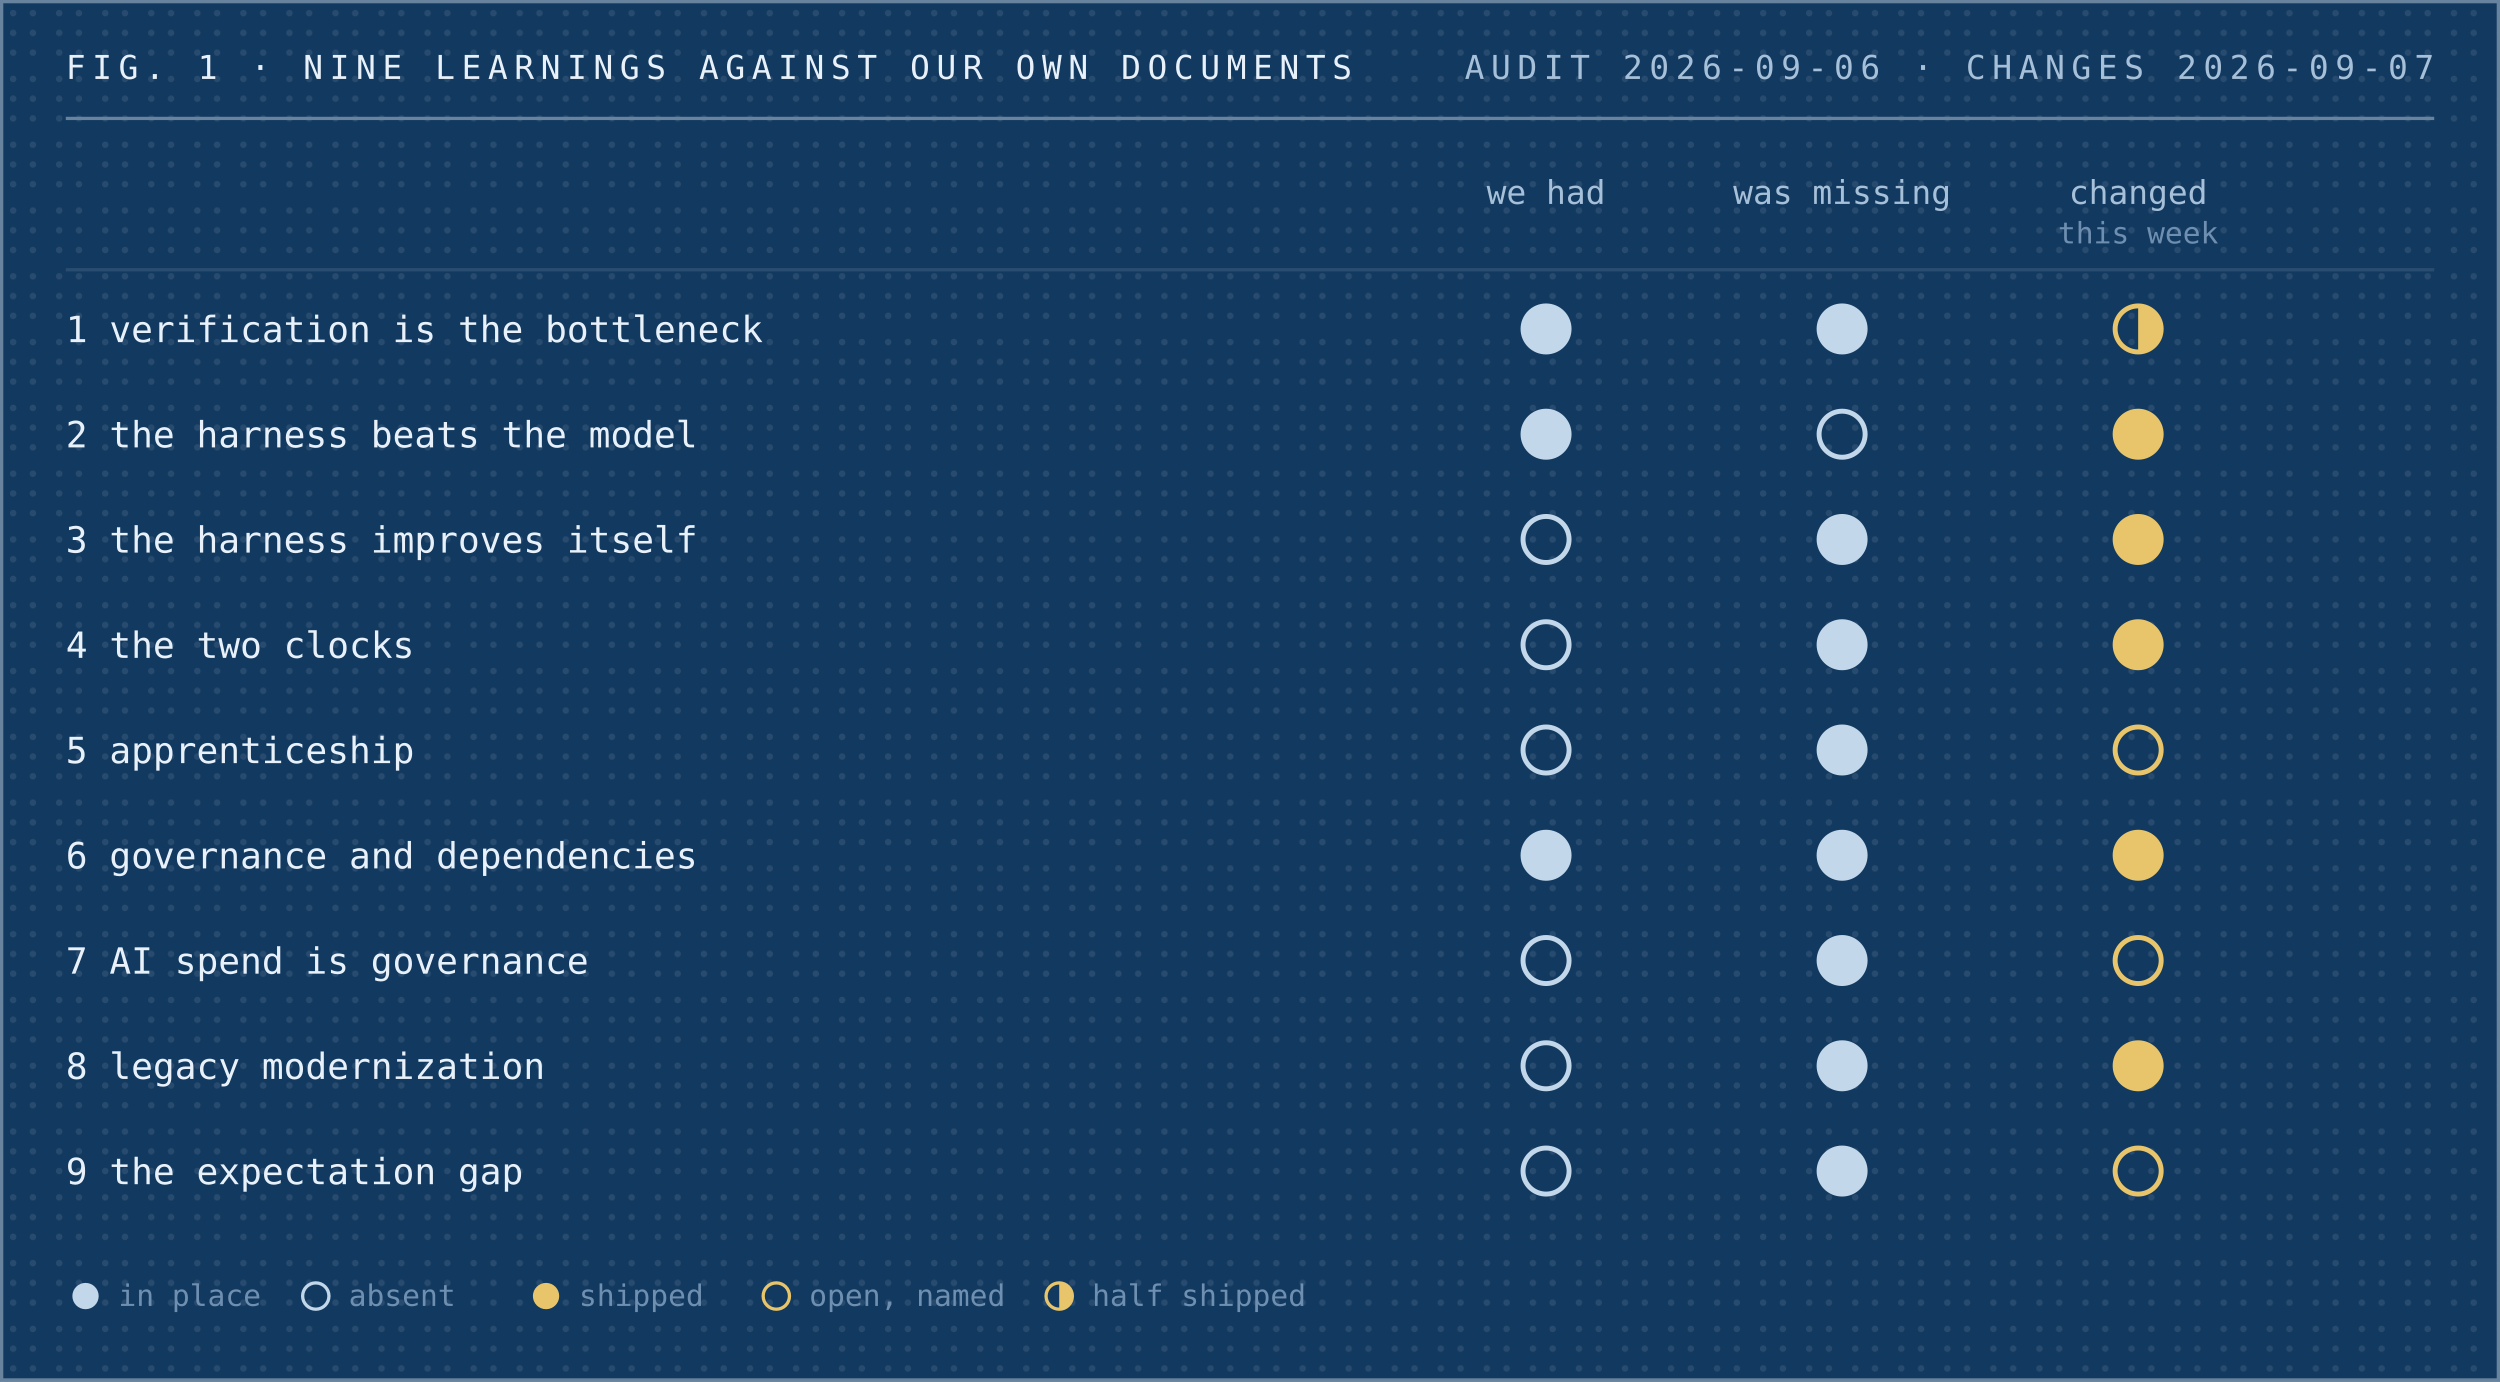
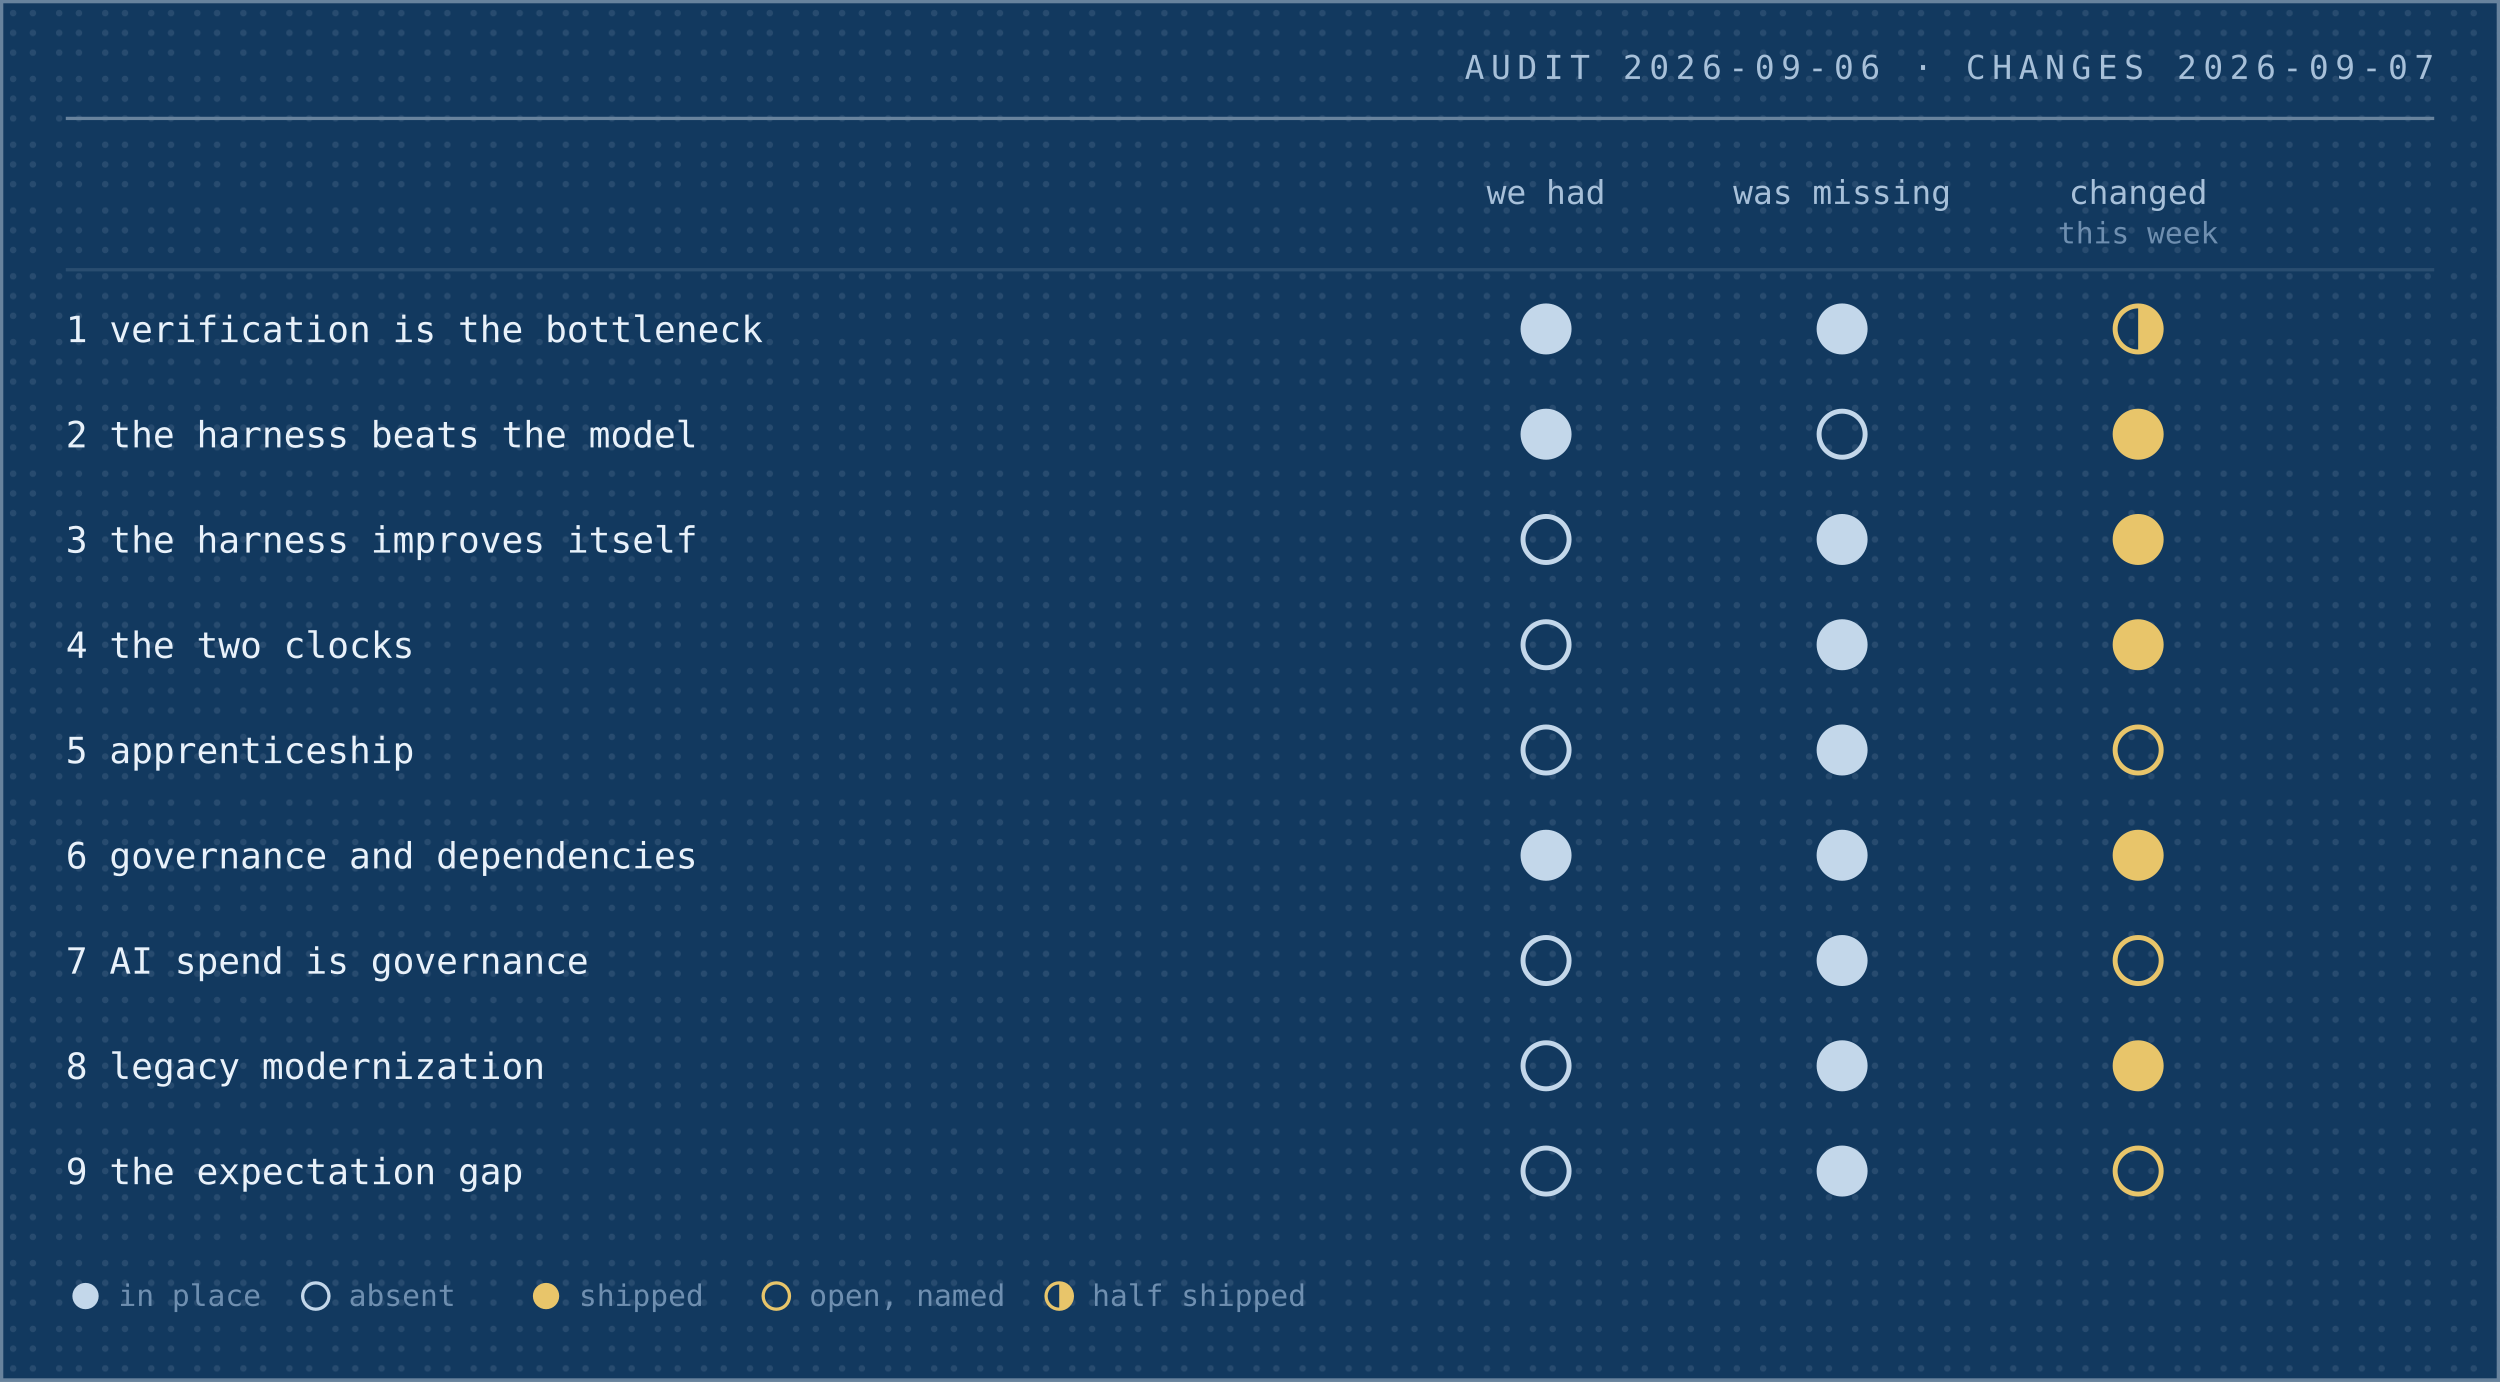
<svg xmlns="http://www.w3.org/2000/svg" viewBox="0 0 760 420" font-family="ui-monospace, SFMono-Regular, Menlo, monospace" style="width:100%;height:auto;max-width:760px;display:block">
  <defs>
    <pattern id="braille1" width="14" height="20" patternUnits="userSpaceOnUse">
      <circle cx="4" cy="4" r="1" fill="#385a7b" opacity="0.55" />
      <circle cx="10" cy="4" r="1" fill="#385a7b" opacity="0.55" />
      <circle cx="4" cy="10" r="1" fill="#385a7b" opacity="0.55" />
      <circle cx="10" cy="10" r="1" fill="#385a7b" opacity="0.55" />
      <circle cx="4" cy="16" r="1" fill="#385a7b" opacity="0.55" />
      <circle cx="10" cy="16" r="1" fill="#385a7b" opacity="0.55" />
    </pattern>
  </defs>
  <rect width="760" height="420" fill="#12395f" />
  <rect width="760" height="420" fill="url(#braille1)" />
  <rect x="0.5" y="0.5" width="759" height="419" fill="none" stroke="#68839d" />
-   <text x="20" y="24" fill="#e8f1fa" font-size="10" letter-spacing="2">FIG. 1 · NINE LEARNINGS AGAINST OUR OWN DOCUMENTS</text>
  <text x="740" y="24" fill="#a7c0d9" font-size="10" letter-spacing="2" text-anchor="end">AUDIT 2026-09-06 · CHANGES 2026-09-07</text>
  <line x1="20" y1="36" x2="740" y2="36" stroke="#68839d" />
  <g fill="#a7c0d9" font-size="10" text-anchor="middle">
    <text x="470" y="62">we had</text>
    <text x="560" y="62">was missing</text>
    <text x="650" y="62">changed</text>
    <text x="650" y="74" fill="#6f8fb0" font-size="9">this week</text>
  </g>
  <line x1="20" y1="82" x2="740" y2="82" stroke="#385a7b" opacity="0.6" />
  <g fill="#e8f1fa" font-size="11">
    <text x="20" y="104">1 verification is the bottleneck</text>
    <text x="20" y="136">2 the harness beats the model</text>
    <text x="20" y="168">3 the harness improves itself</text>
    <text x="20" y="200">4 the two clocks</text>
    <text x="20" y="232">5 apprenticeship</text>
    <text x="20" y="264">6 governance and dependencies</text>
    <text x="20" y="296">7 AI spend is governance</text>
    <text x="20" y="328">8 legacy modernization</text>
    <text x="20" y="360">9 the expectation gap</text>
  </g>
  <g stroke="#c3d7ea" stroke-width="1.5">
    <circle cx="470" cy="100" r="7" fill="#c3d7ea" />
    <circle cx="470" cy="132" r="7" fill="#c3d7ea" />
    <circle cx="470" cy="164" r="7" fill="none" />
    <circle cx="470" cy="196" r="7" fill="none" />
    <circle cx="470" cy="228" r="7" fill="none" />
    <circle cx="470" cy="260" r="7" fill="#c3d7ea" />
    <circle cx="470" cy="292" r="7" fill="none" />
    <circle cx="470" cy="324" r="7" fill="none" />
    <circle cx="470" cy="356" r="7" fill="none" />
  </g>
  <g stroke="#c3d7ea" stroke-width="1.5">
    <circle cx="560" cy="100" r="7" fill="#c3d7ea" />
    <circle cx="560" cy="132" r="7" fill="none" />
    <circle cx="560" cy="164" r="7" fill="#c3d7ea" />
    <circle cx="560" cy="196" r="7" fill="#c3d7ea" />
    <circle cx="560" cy="228" r="7" fill="#c3d7ea" />
    <circle cx="560" cy="260" r="7" fill="#c3d7ea" />
    <circle cx="560" cy="292" r="7" fill="#c3d7ea" />
    <circle cx="560" cy="324" r="7" fill="#c3d7ea" />
    <circle cx="560" cy="356" r="7" fill="#c3d7ea" />
  </g>
  <g stroke="#e8c56a" stroke-width="1.5">
    <circle cx="650" cy="100" r="7" fill="none" />
    <circle cx="650" cy="132" r="7" fill="#e8c56a" />
    <circle cx="650" cy="164" r="7" fill="#e8c56a" />
    <circle cx="650" cy="196" r="7" fill="#e8c56a" />
    <circle cx="650" cy="228" r="7" fill="none" />
    <circle cx="650" cy="260" r="7" fill="#e8c56a" />
    <circle cx="650" cy="292" r="7" fill="none" />
    <circle cx="650" cy="324" r="7" fill="#e8c56a" />
    <circle cx="650" cy="356" r="7" fill="none" />
  </g>
  <path d="M 650 93 A 7 7 0 0 1 650 107 Z" fill="#e8c56a" />
  <g font-size="9" fill="#6f8fb0">
    <circle cx="26" cy="394" r="4" fill="#c3d7ea" />
    <text x="36" y="397">in place</text>
    <circle cx="96" cy="394" r="4" fill="none" stroke="#c3d7ea" />
    <text x="106" y="397">absent</text>
    <circle cx="166" cy="394" r="4" fill="#e8c56a" />
    <text x="176" y="397">shipped</text>
    <circle cx="236" cy="394" r="4" fill="none" stroke="#e8c56a" />
    <text x="246" y="397">open, named</text>
    <path d="M 322 390 A 4 4 0 0 1 322 398 Z" fill="#e8c56a" />
    <circle cx="322" cy="394" r="4" fill="none" stroke="#e8c56a" />
    <text x="332" y="397">half shipped</text>
  </g>
</svg>
